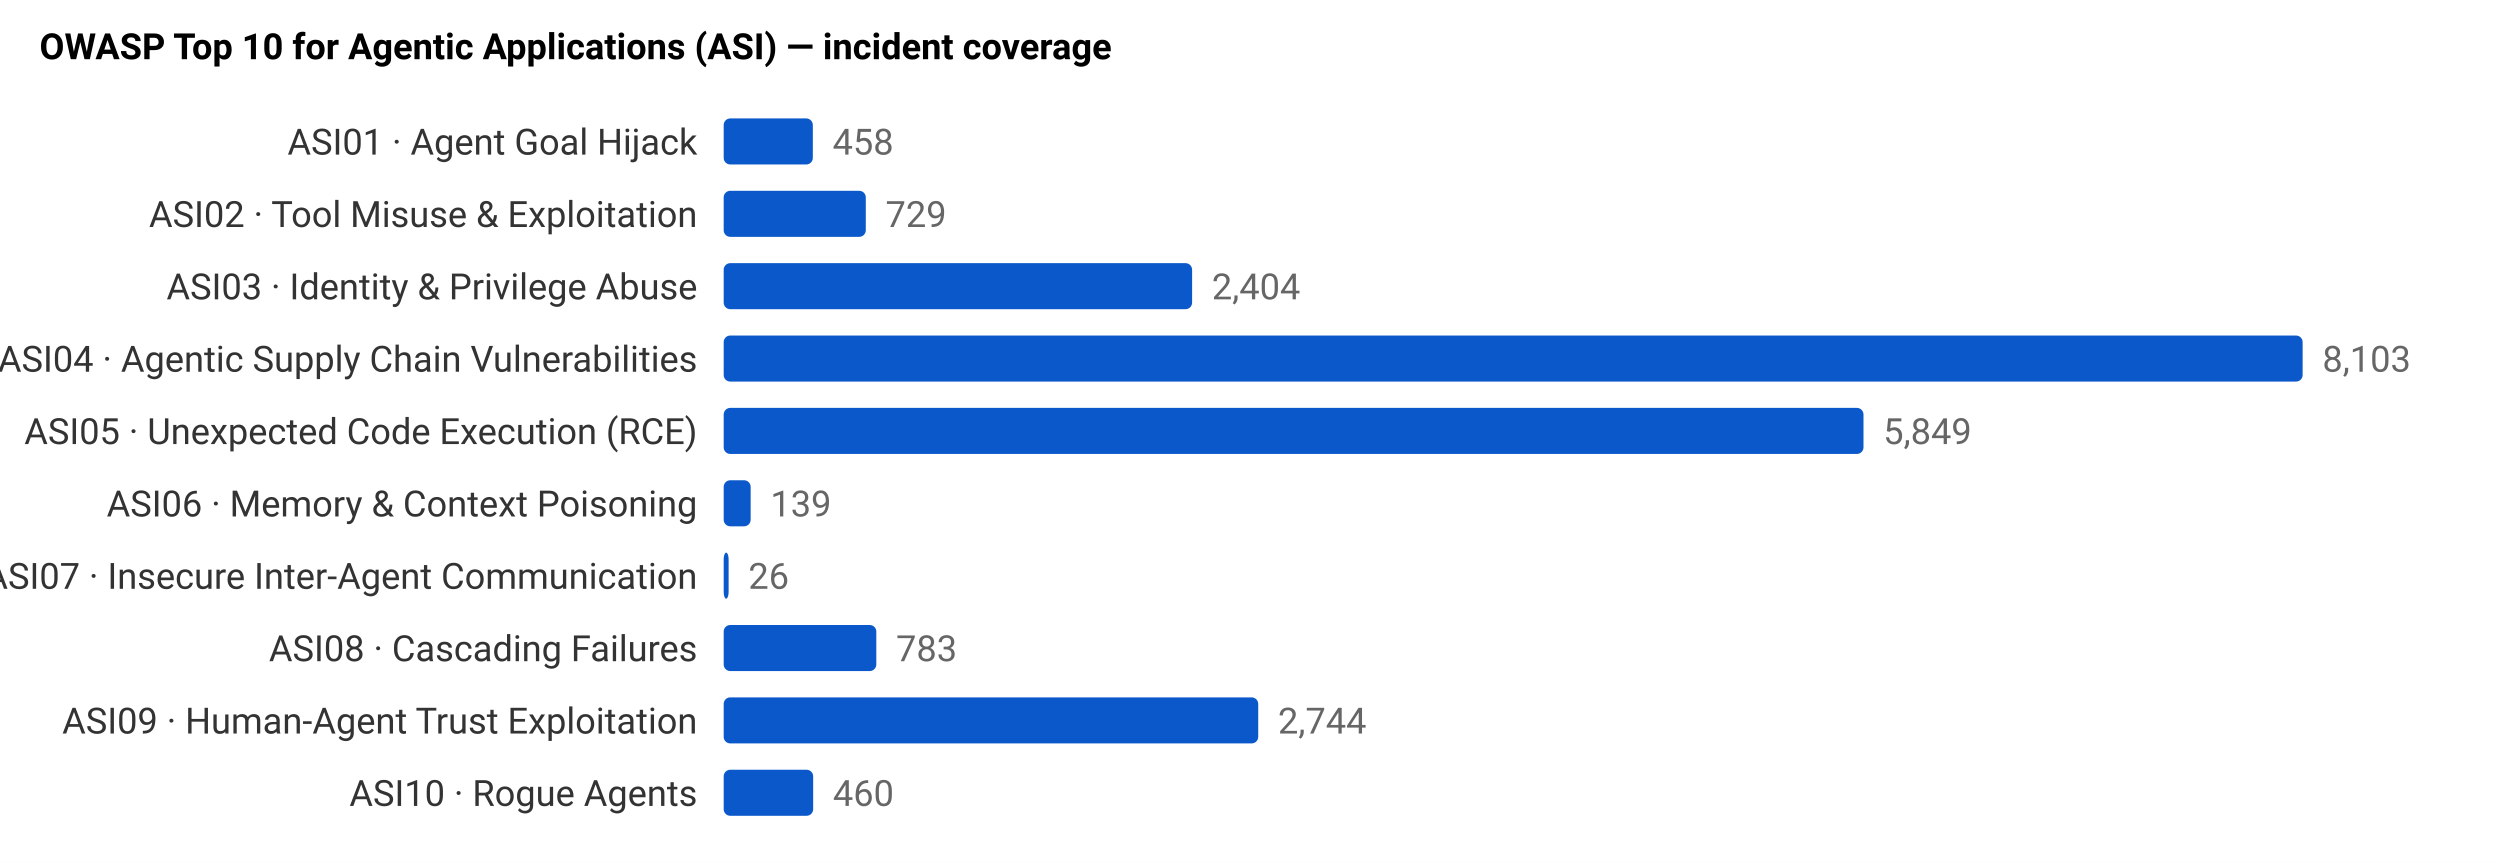
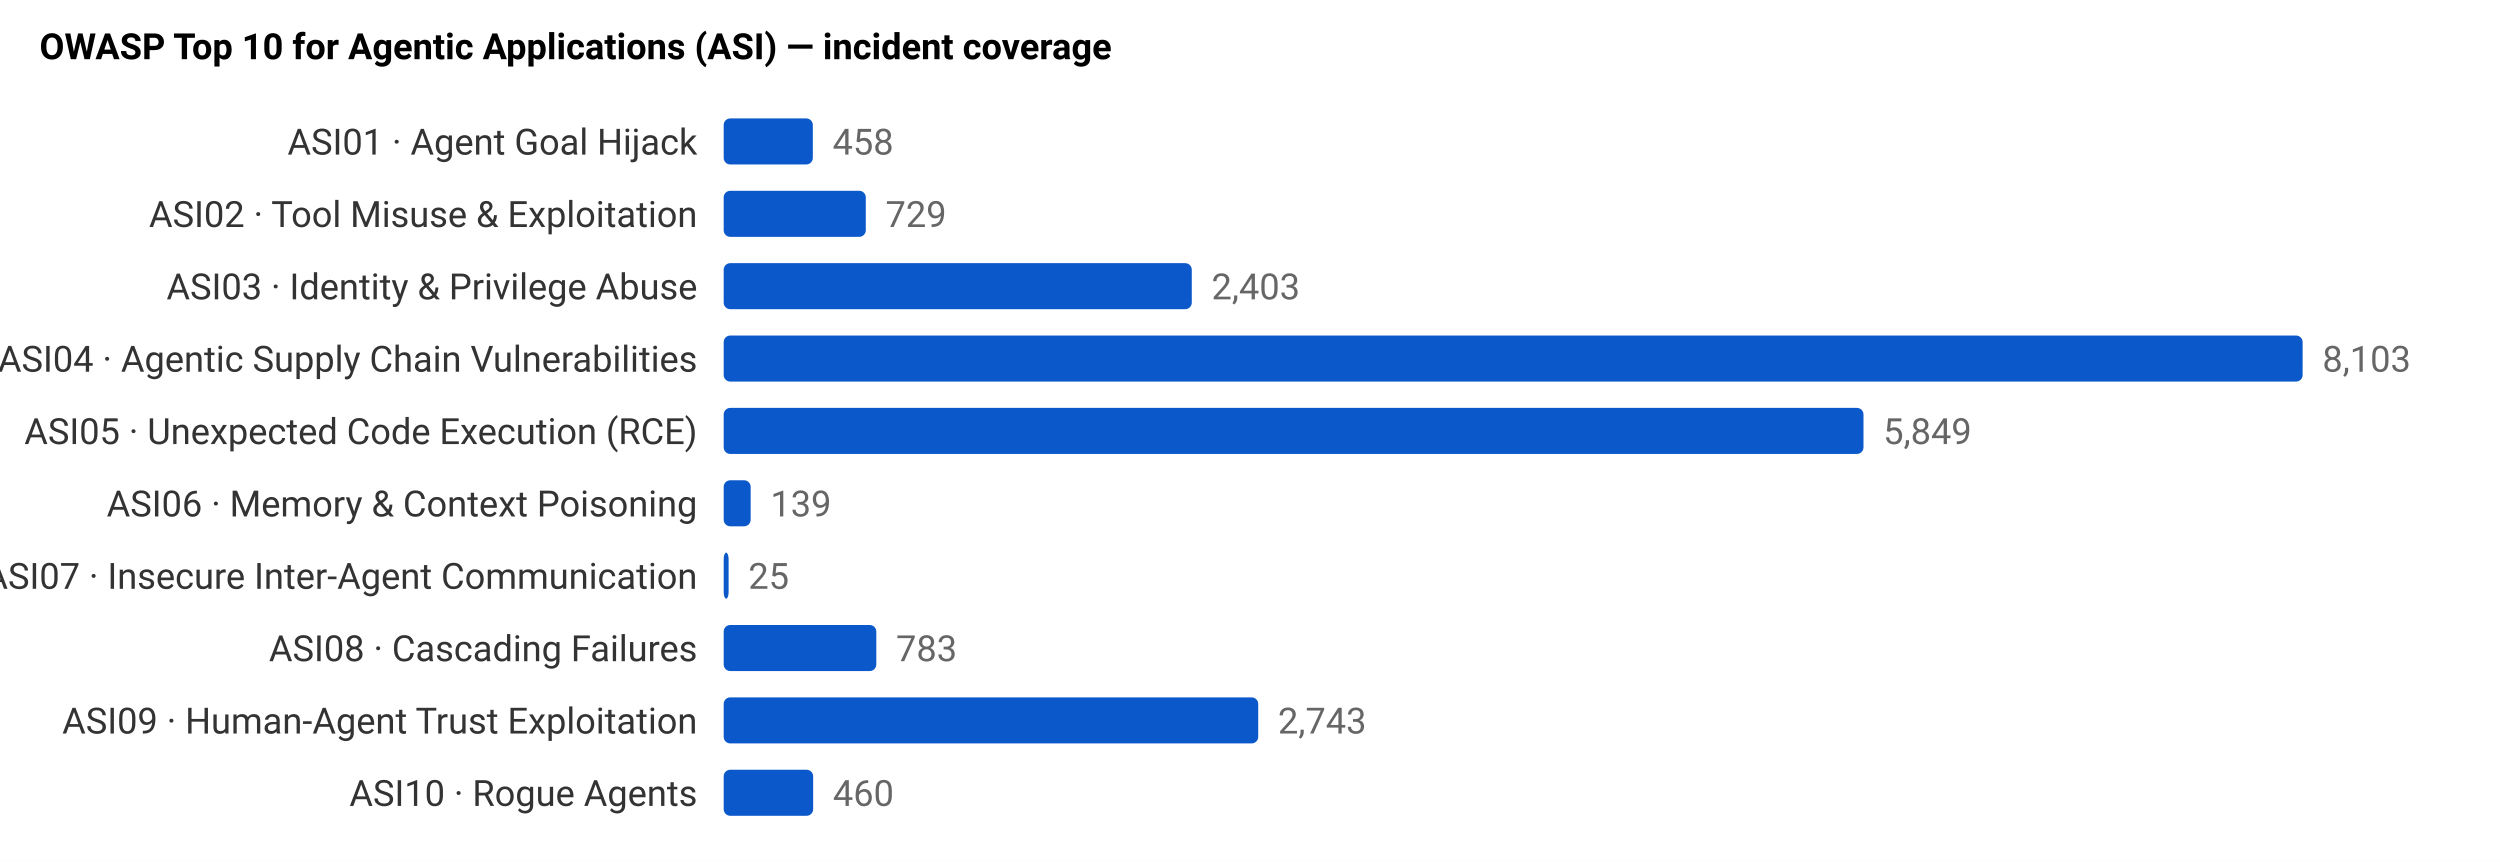
<svg xmlns="http://www.w3.org/2000/svg" viewBox="0 0 760 262" role="img" aria-label="OWASP Top 10 for Agentic Applications (ASI) — incident coverage" font-family="system-ui,-apple-system,Segoe UI,Roboto,sans-serif" font-size="11">
  <rect x="0" y="0" width="100%" height="100%" fill="white" />
  <text x="12" y="18" font-weight="600">OWASP Top 10 for Agentic Applications (ASI) — incident coverage</text>
  <text x="212" y="47" text-anchor="end" fill="#333">ASI01 · Agent Goal Hijack</text>
  <rect x="220" y="36" width="27.1" height="14" fill="#0a58ca" rx="2" />
  <text x="253.1" y="47" fill="#666">458</text>
  <text x="212" y="69" text-anchor="end" fill="#333">ASI02 · Tool Misuse &amp; Exploitation</text>
  <rect x="220" y="58" width="43.2" height="14" fill="#0a58ca" rx="2" />
  <text x="269.2" y="69" fill="#666">729</text>
  <text x="212" y="91" text-anchor="end" fill="#333">ASI03 · Identity &amp; Privilege Abuse</text>
-   <rect x="220" y="80" width="142.4" height="14" fill="#0a58ca" rx="2" />
-   <text x="368.4" y="91" fill="#666">2,404</text>
+   <rect x="220" y="80" width="142.3" height="14" fill="#0a58ca" rx="2" />
+   <text x="368.3" y="91" fill="#666">2,403</text>
  <text x="212" y="113" text-anchor="end" fill="#333">ASI04 · Agentic Supply Chain Vulnerabilities</text>
  <rect x="220" y="102" width="480.0" height="14" fill="#0a58ca" rx="2" />
  <text x="706.0" y="113" fill="#666">8,103</text>
  <text x="212" y="135" text-anchor="end" fill="#333">ASI05 · Unexpected Code Execution (RCE)</text>
  <rect x="220" y="124" width="346.5" height="14" fill="#0a58ca" rx="2" />
  <text x="572.5" y="135" fill="#666">5,849</text>
  <text x="212" y="157" text-anchor="end" fill="#333">ASI06 · Memory &amp; Context Poisoning</text>
  <rect x="220" y="146" width="8.2" height="14" fill="#0a58ca" rx="2" />
  <text x="234.2" y="157" fill="#666">139</text>
  <text x="212" y="179" text-anchor="end" fill="#333">ASI07 · Insecure Inter-Agent Communication</text>
  <rect x="220" y="168" width="1.5" height="14" fill="#0a58ca" rx="2" />
-   <text x="227.5" y="179" fill="#666">26</text>
+   <text x="227.5" y="179" fill="#666">25</text>
  <text x="212" y="201" text-anchor="end" fill="#333">ASI08 · Cascading Failures</text>
  <rect x="220" y="190" width="46.4" height="14" fill="#0a58ca" rx="2" />
  <text x="272.4" y="201" fill="#666">783</text>
  <text x="212" y="223" text-anchor="end" fill="#333">ASI09 · Human-Agent Trust Exploitation</text>
  <rect x="220" y="212" width="162.5" height="14" fill="#0a58ca" rx="2" />
-   <text x="388.5" y="223" fill="#666">2,744</text>
+   <text x="388.5" y="223" fill="#666">2,743</text>
  <text x="212" y="245" text-anchor="end" fill="#333">ASI10 · Rogue Agents</text>
  <rect x="220" y="234" width="27.2" height="14" fill="#0a58ca" rx="2" />
  <text x="253.2" y="245" fill="#666">460</text>
</svg>
